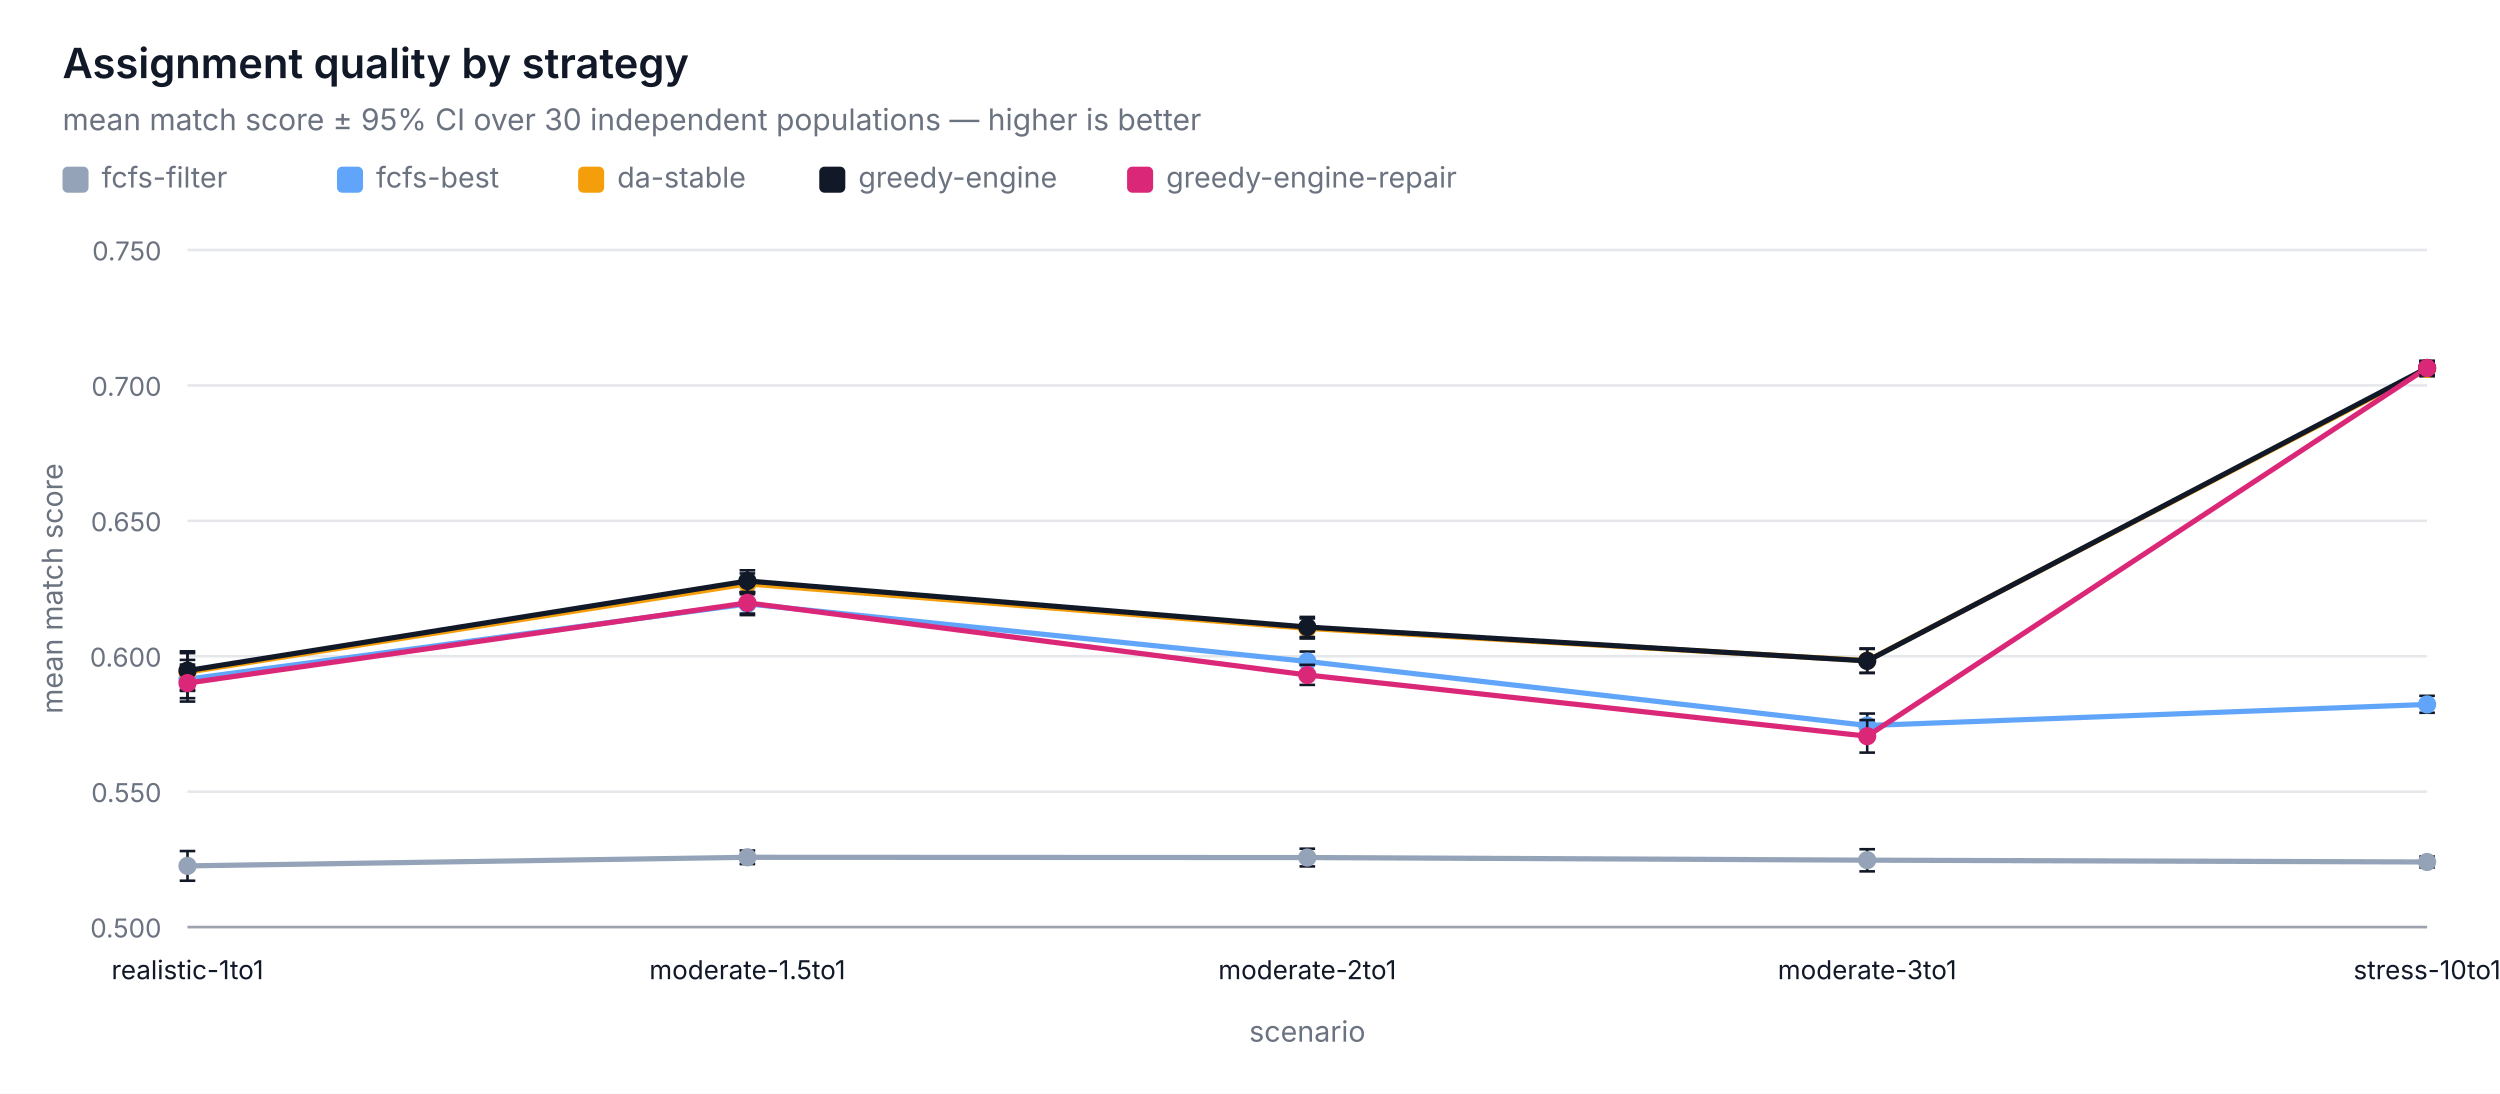
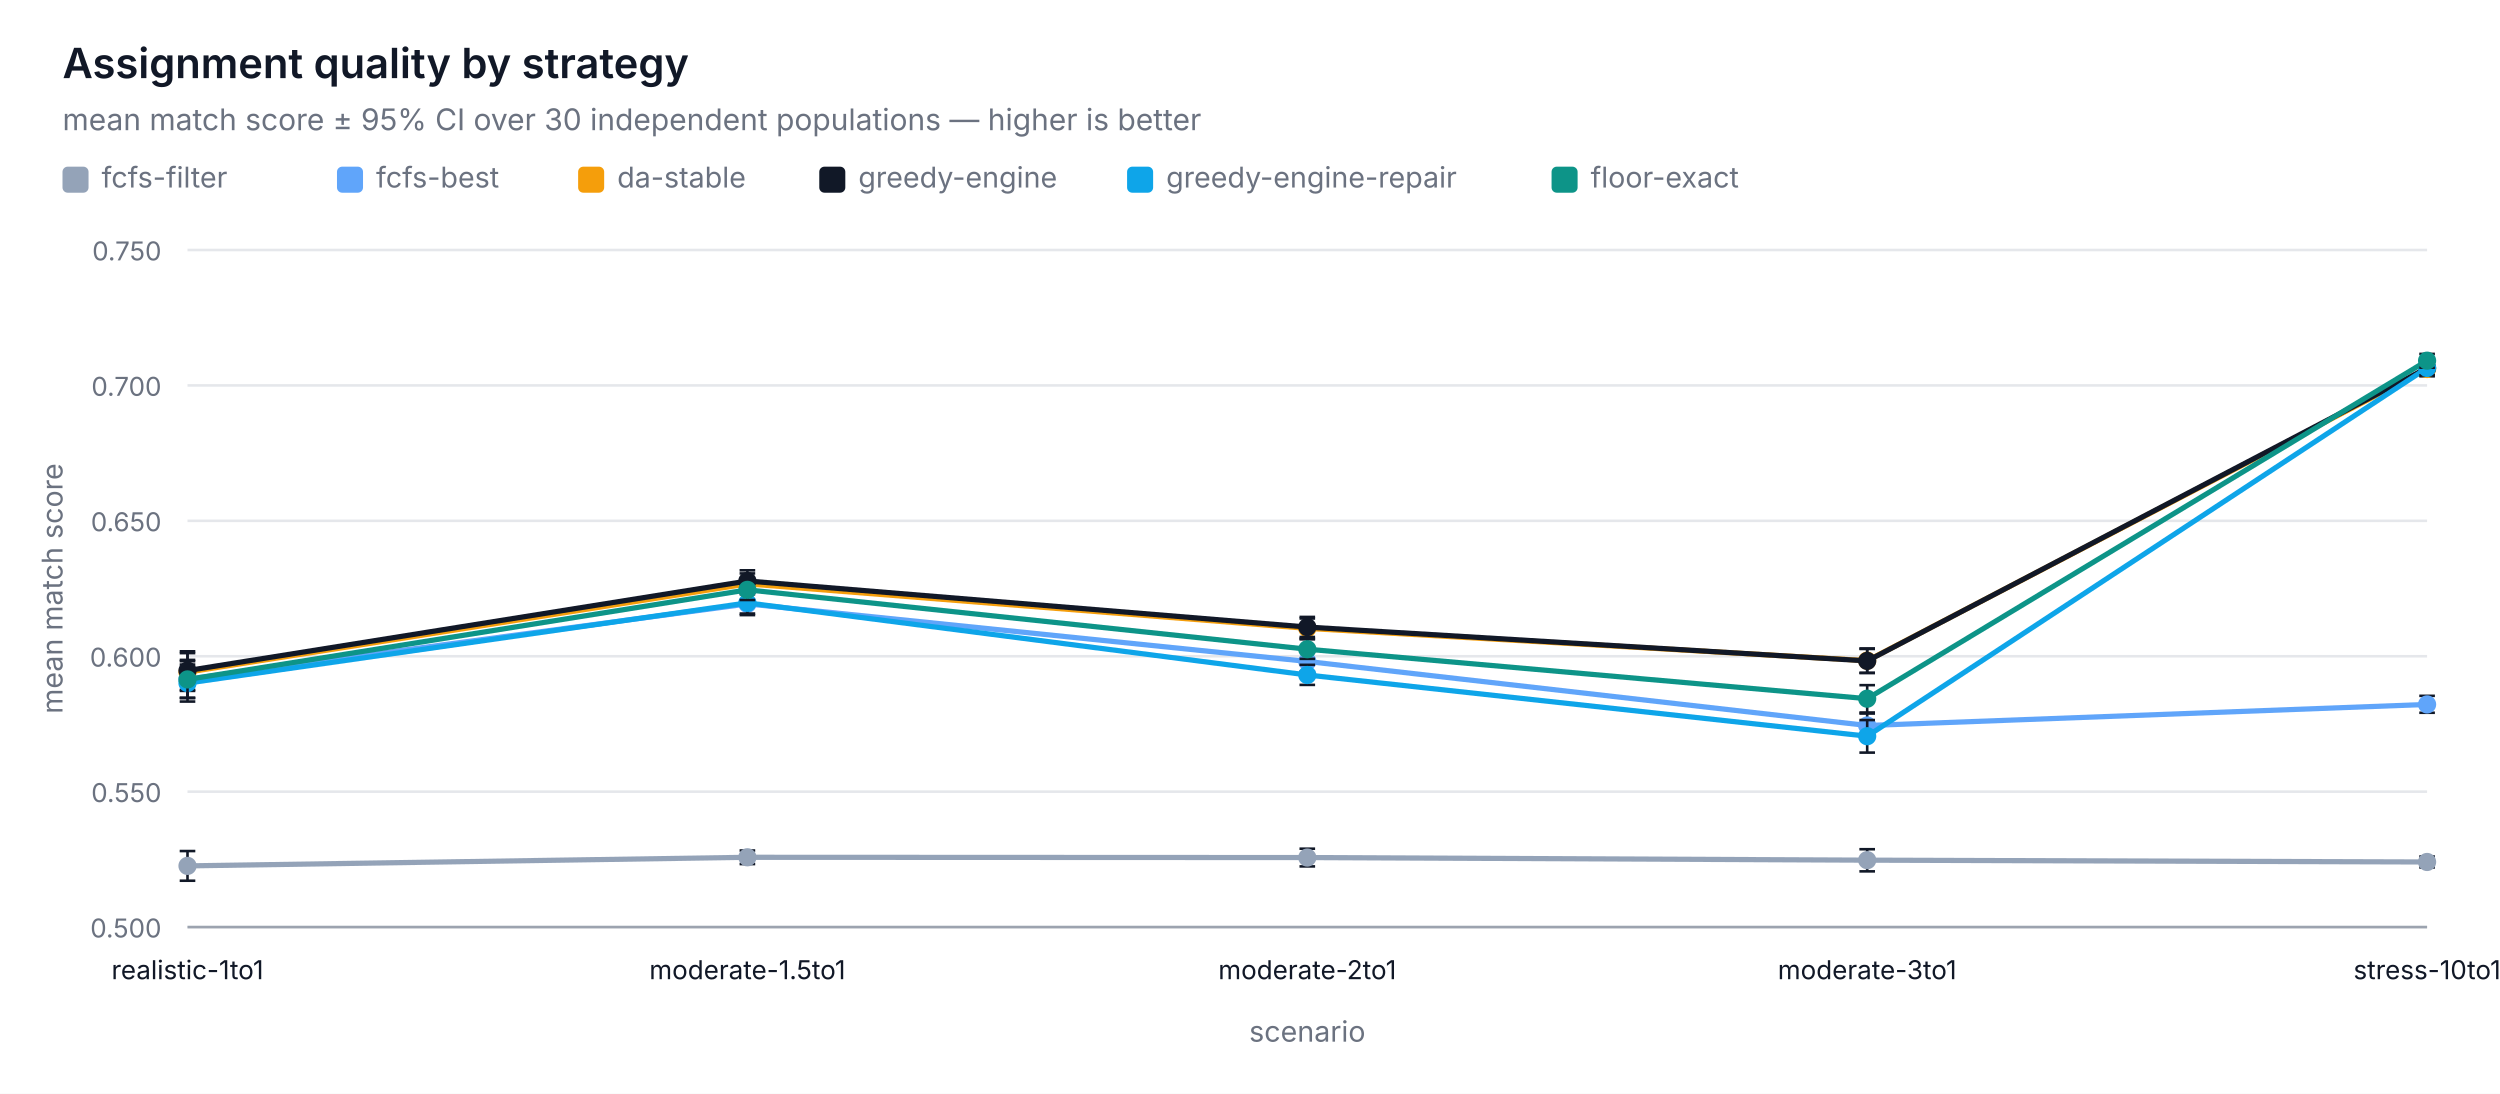
<svg xmlns="http://www.w3.org/2000/svg" width="960" height="420" viewBox="0 0 960 420" role="img" aria-label="Assignment quality by strategy">
  <rect width="960" height="420" fill="#ffffff" />
  <text x="24" y="30" font-family="'Inter', 'Helvetica Neue', Arial, sans-serif" font-size="16" font-weight="600" fill="#111827">Assignment quality by strategy</text>
  <text x="24" y="50" font-family="'Inter', 'Helvetica Neue', Arial, sans-serif" font-size="11.5" fill="#6b7280">mean match score ± 95% CI over 30 independent populations — higher is better</text>
  <rect x="24" y="64" width="10" height="10" rx="2" fill="#94a3b8" />
  <text x="39.0" y="72.0" font-family="'Inter', 'Helvetica Neue', Arial, sans-serif" font-size="11" font-weight="400" fill="#6b7280" text-anchor="start">fcfs-filter</text>
  <rect x="129.4" y="64" width="10" height="10" rx="2" fill="#60a5fa" />
  <text x="144.4" y="72.0" font-family="'Inter', 'Helvetica Neue', Arial, sans-serif" font-size="11" font-weight="400" fill="#6b7280" text-anchor="start">fcfs-best</text>
  <rect x="222" y="64" width="10" height="10" rx="2" fill="#f59e0b" />
  <text x="237.0" y="72.0" font-family="'Inter', 'Helvetica Neue', Arial, sans-serif" font-size="11" font-weight="400" fill="#6b7280" text-anchor="start">da-stable</text>
  <rect x="314.6" y="64" width="10" height="10" rx="2" fill="#111827" />
  <text x="329.6" y="72.0" font-family="'Inter', 'Helvetica Neue', Arial, sans-serif" font-size="11" font-weight="400" fill="#6b7280" text-anchor="start">greedy-engine</text>
-   <rect x="432.8" y="64" width="10" height="10" rx="2" fill="#db2777" />
+   <rect x="432.8" y="64" width="10" height="10" rx="2" fill="#0ea5e9" />
  <text x="447.8" y="72.0" font-family="'Inter', 'Helvetica Neue', Arial, sans-serif" font-size="11" font-weight="400" fill="#6b7280" text-anchor="start">greedy-engine-repair</text>
+   <rect x="595.8" y="64" width="10" height="10" rx="2" fill="#0d9488" />
+   <text x="610.8" y="72.0" font-family="'Inter', 'Helvetica Neue', Arial, sans-serif" font-size="11" font-weight="400" fill="#6b7280" text-anchor="start">floor-exact</text>
  <line x1="72" y1="356.0" x2="932" y2="356.0" stroke="#e5e7eb" stroke-width="1" />
  <text x="62.0" y="360.0" font-family="'Inter', 'Helvetica Neue', Arial, sans-serif" font-size="10" font-weight="400" fill="#6b7280" text-anchor="end">0.500</text>
  <line x1="72" y1="304.0" x2="932" y2="304.0" stroke="#e5e7eb" stroke-width="1" />
  <text x="62.0" y="308.0" font-family="'Inter', 'Helvetica Neue', Arial, sans-serif" font-size="10" font-weight="400" fill="#6b7280" text-anchor="end">0.550</text>
  <line x1="72" y1="252.0" x2="932" y2="252.0" stroke="#e5e7eb" stroke-width="1" />
  <text x="62.0" y="256.0" font-family="'Inter', 'Helvetica Neue', Arial, sans-serif" font-size="10" font-weight="400" fill="#6b7280" text-anchor="end">0.600</text>
  <line x1="72" y1="200.0" x2="932" y2="200.0" stroke="#e5e7eb" stroke-width="1" />
  <text x="62.0" y="204.0" font-family="'Inter', 'Helvetica Neue', Arial, sans-serif" font-size="10" font-weight="400" fill="#6b7280" text-anchor="end">0.650</text>
  <line x1="72" y1="148.0" x2="932" y2="148.0" stroke="#e5e7eb" stroke-width="1" />
  <text x="62.0" y="152.0" font-family="'Inter', 'Helvetica Neue', Arial, sans-serif" font-size="10" font-weight="400" fill="#6b7280" text-anchor="end">0.700</text>
  <line x1="72" y1="96.0" x2="932" y2="96.0" stroke="#e5e7eb" stroke-width="1" />
  <text x="62.0" y="100.0" font-family="'Inter', 'Helvetica Neue', Arial, sans-serif" font-size="10" font-weight="400" fill="#6b7280" text-anchor="end">0.750</text>
  <text x="72.0" y="376.0" font-family="'Inter', 'Helvetica Neue', Arial, sans-serif" font-size="10" font-weight="400" fill="#111827" text-anchor="middle">realistic-1to1</text>
  <text x="287.0" y="376.0" font-family="'Inter', 'Helvetica Neue', Arial, sans-serif" font-size="10" font-weight="400" fill="#111827" text-anchor="middle">moderate-1.5to1</text>
  <text x="502.0" y="376.0" font-family="'Inter', 'Helvetica Neue', Arial, sans-serif" font-size="10" font-weight="400" fill="#111827" text-anchor="middle">moderate-2to1</text>
  <text x="717.0" y="376.0" font-family="'Inter', 'Helvetica Neue', Arial, sans-serif" font-size="10" font-weight="400" fill="#111827" text-anchor="middle">moderate-3to1</text>
  <text x="932.0" y="376.0" font-family="'Inter', 'Helvetica Neue', Arial, sans-serif" font-size="10" font-weight="400" fill="#111827" text-anchor="middle">stress-10to1</text>
  <path d="M72.0,332.5 L287.0,329.2 L502.0,329.3 L717.0,330.3 L932.0,331.0" fill="none" stroke="#94a3b8" stroke-width="2" />
  <line x1="72.0" y1="326.8" x2="72.0" y2="338.2" stroke="#111827" stroke-width="1" />
  <line x1="69.0" y1="326.8" x2="75.0" y2="326.8" stroke="#111827" stroke-width="1" />
  <line x1="69.0" y1="338.2" x2="75.0" y2="338.2" stroke="#111827" stroke-width="1" />
  <line x1="287.0" y1="326.6" x2="287.0" y2="331.8" stroke="#111827" stroke-width="1" />
  <line x1="284.0" y1="326.6" x2="290.0" y2="326.6" stroke="#111827" stroke-width="1" />
  <line x1="284.0" y1="331.8" x2="290.0" y2="331.8" stroke="#111827" stroke-width="1" />
  <line x1="502.0" y1="325.9" x2="502.0" y2="332.7" stroke="#111827" stroke-width="1" />
  <line x1="499.0" y1="325.9" x2="505.0" y2="325.9" stroke="#111827" stroke-width="1" />
  <line x1="499.0" y1="332.7" x2="505.0" y2="332.7" stroke="#111827" stroke-width="1" />
  <line x1="717.0" y1="326.1" x2="717.0" y2="334.6" stroke="#111827" stroke-width="1" />
  <line x1="714.0" y1="326.1" x2="720.0" y2="326.1" stroke="#111827" stroke-width="1" />
  <line x1="714.0" y1="334.6" x2="720.0" y2="334.6" stroke="#111827" stroke-width="1" />
  <line x1="932.0" y1="328.9" x2="932.0" y2="333.1" stroke="#111827" stroke-width="1" />
  <line x1="929.0" y1="328.9" x2="935.0" y2="328.9" stroke="#111827" stroke-width="1" />
  <line x1="929.0" y1="333.1" x2="935.0" y2="333.1" stroke="#111827" stroke-width="1" />
  <circle cx="72.0" cy="332.5" r="3.5" fill="#94a3b8" />
  <circle cx="287.0" cy="329.2" r="3.5" fill="#94a3b8" />
  <circle cx="502.0" cy="329.3" r="3.5" fill="#94a3b8" />
  <circle cx="717.0" cy="330.3" r="3.5" fill="#94a3b8" />
  <circle cx="932.0" cy="331.0" r="3.5" fill="#94a3b8" />
  <path d="M72.0,260.8 L287.0,231.9 L502.0,254.0 L717.0,278.6 L932.0,270.5" fill="none" stroke="#60a5fa" stroke-width="2" />
  <line x1="72.0" y1="253.4" x2="72.0" y2="268.1" stroke="#111827" stroke-width="1" />
  <line x1="69.0" y1="253.4" x2="75.0" y2="253.4" stroke="#111827" stroke-width="1" />
  <line x1="69.0" y1="268.1" x2="75.0" y2="268.1" stroke="#111827" stroke-width="1" />
  <line x1="287.0" y1="227.6" x2="287.0" y2="236.2" stroke="#111827" stroke-width="1" />
  <line x1="284.0" y1="227.6" x2="290.0" y2="227.6" stroke="#111827" stroke-width="1" />
  <line x1="284.0" y1="236.2" x2="290.0" y2="236.2" stroke="#111827" stroke-width="1" />
  <line x1="502.0" y1="250.2" x2="502.0" y2="257.9" stroke="#111827" stroke-width="1" />
  <line x1="499.0" y1="250.2" x2="505.0" y2="250.2" stroke="#111827" stroke-width="1" />
  <line x1="499.0" y1="257.9" x2="505.0" y2="257.9" stroke="#111827" stroke-width="1" />
  <line x1="717.0" y1="274.0" x2="717.0" y2="283.2" stroke="#111827" stroke-width="1" />
  <line x1="714.0" y1="274.0" x2="720.0" y2="274.0" stroke="#111827" stroke-width="1" />
  <line x1="714.0" y1="283.2" x2="720.0" y2="283.2" stroke="#111827" stroke-width="1" />
  <line x1="932.0" y1="267.2" x2="932.0" y2="273.7" stroke="#111827" stroke-width="1" />
  <line x1="929.0" y1="267.2" x2="935.0" y2="267.2" stroke="#111827" stroke-width="1" />
  <line x1="929.0" y1="273.7" x2="935.0" y2="273.7" stroke="#111827" stroke-width="1" />
  <circle cx="72.0" cy="260.8" r="3.5" fill="#60a5fa" />
  <circle cx="287.0" cy="231.9" r="3.5" fill="#60a5fa" />
  <circle cx="502.0" cy="254.0" r="3.5" fill="#60a5fa" />
  <circle cx="717.0" cy="278.6" r="3.5" fill="#60a5fa" />
  <circle cx="932.0" cy="270.5" r="3.5" fill="#60a5fa" />
  <path d="M72.0,258.1 L287.0,224.2 L502.0,241.3 L717.0,253.7 L932.0,141.7" fill="none" stroke="#f59e0b" stroke-width="2" />
  <line x1="72.0" y1="250.8" x2="72.0" y2="265.3" stroke="#111827" stroke-width="1" />
  <line x1="69.0" y1="250.8" x2="75.0" y2="250.8" stroke="#111827" stroke-width="1" />
  <line x1="69.0" y1="265.3" x2="75.0" y2="265.3" stroke="#111827" stroke-width="1" />
  <line x1="287.0" y1="220.2" x2="287.0" y2="228.2" stroke="#111827" stroke-width="1" />
  <line x1="284.0" y1="220.2" x2="290.0" y2="220.2" stroke="#111827" stroke-width="1" />
  <line x1="284.0" y1="228.2" x2="290.0" y2="228.2" stroke="#111827" stroke-width="1" />
  <line x1="502.0" y1="237.5" x2="502.0" y2="245.2" stroke="#111827" stroke-width="1" />
  <line x1="499.0" y1="237.5" x2="505.0" y2="237.5" stroke="#111827" stroke-width="1" />
  <line x1="499.0" y1="245.2" x2="505.0" y2="245.2" stroke="#111827" stroke-width="1" />
  <line x1="717.0" y1="249.0" x2="717.0" y2="258.4" stroke="#111827" stroke-width="1" />
  <line x1="714.0" y1="249.0" x2="720.0" y2="249.0" stroke="#111827" stroke-width="1" />
  <line x1="714.0" y1="258.4" x2="720.0" y2="258.4" stroke="#111827" stroke-width="1" />
  <line x1="932.0" y1="138.9" x2="932.0" y2="144.5" stroke="#111827" stroke-width="1" />
  <line x1="929.0" y1="138.9" x2="935.0" y2="138.9" stroke="#111827" stroke-width="1" />
  <line x1="929.0" y1="144.5" x2="935.0" y2="144.5" stroke="#111827" stroke-width="1" />
  <circle cx="72.0" cy="258.1" r="3.5" fill="#f59e0b" />
  <circle cx="287.0" cy="224.2" r="3.5" fill="#f59e0b" />
  <circle cx="502.0" cy="241.3" r="3.5" fill="#f59e0b" />
  <circle cx="717.0" cy="253.7" r="3.5" fill="#f59e0b" />
  <circle cx="932.0" cy="141.7" r="3.5" fill="#f59e0b" />
  <path d="M72.0,257.5 L287.0,223.1 L502.0,240.8 L717.0,253.8 L932.0,141.3" fill="none" stroke="#111827" stroke-width="2" />
  <line x1="72.0" y1="250.1" x2="72.0" y2="264.9" stroke="#111827" stroke-width="1" />
  <line x1="69.0" y1="250.1" x2="75.0" y2="250.1" stroke="#111827" stroke-width="1" />
  <line x1="69.0" y1="264.9" x2="75.0" y2="264.9" stroke="#111827" stroke-width="1" />
  <line x1="287.0" y1="219.0" x2="287.0" y2="227.3" stroke="#111827" stroke-width="1" />
  <line x1="284.0" y1="219.0" x2="290.0" y2="219.0" stroke="#111827" stroke-width="1" />
  <line x1="284.0" y1="227.3" x2="290.0" y2="227.3" stroke="#111827" stroke-width="1" />
  <line x1="502.0" y1="236.9" x2="502.0" y2="244.6" stroke="#111827" stroke-width="1" />
  <line x1="499.0" y1="236.9" x2="505.0" y2="236.9" stroke="#111827" stroke-width="1" />
  <line x1="499.0" y1="244.6" x2="505.0" y2="244.6" stroke="#111827" stroke-width="1" />
  <line x1="717.0" y1="249.2" x2="717.0" y2="258.4" stroke="#111827" stroke-width="1" />
  <line x1="714.0" y1="249.2" x2="720.0" y2="249.2" stroke="#111827" stroke-width="1" />
  <line x1="714.0" y1="258.4" x2="720.0" y2="258.4" stroke="#111827" stroke-width="1" />
  <line x1="932.0" y1="138.6" x2="932.0" y2="144.1" stroke="#111827" stroke-width="1" />
  <line x1="929.0" y1="138.6" x2="935.0" y2="138.6" stroke="#111827" stroke-width="1" />
  <line x1="929.0" y1="144.1" x2="935.0" y2="144.1" stroke="#111827" stroke-width="1" />
  <circle cx="72.0" cy="257.5" r="3.5" fill="#111827" />
  <circle cx="287.0" cy="223.1" r="3.5" fill="#111827" />
  <circle cx="502.0" cy="240.8" r="3.5" fill="#111827" />
  <circle cx="717.0" cy="253.8" r="3.5" fill="#111827" />
  <circle cx="932.0" cy="141.3" r="3.5" fill="#111827" />
-   <path d="M72.0,262.3 L287.0,231.5 L502.0,259.2 L717.0,282.7 L932.0,141.3" fill="none" stroke="#db2777" stroke-width="2" />
+   <path d="M72.0,262.3 L287.0,231.5 L502.0,259.2 L717.0,282.7 L932.0,141.3" fill="none" stroke="#0ea5e9" stroke-width="2" />
  <line x1="72.0" y1="255.2" x2="72.0" y2="269.4" stroke="#111827" stroke-width="1" />
  <line x1="69.0" y1="255.2" x2="75.0" y2="255.2" stroke="#111827" stroke-width="1" />
  <line x1="69.0" y1="269.4" x2="75.0" y2="269.4" stroke="#111827" stroke-width="1" />
  <line x1="287.0" y1="227.4" x2="287.0" y2="235.6" stroke="#111827" stroke-width="1" />
  <line x1="284.0" y1="227.4" x2="290.0" y2="227.4" stroke="#111827" stroke-width="1" />
  <line x1="284.0" y1="235.6" x2="290.0" y2="235.6" stroke="#111827" stroke-width="1" />
  <line x1="502.0" y1="255.3" x2="502.0" y2="263.0" stroke="#111827" stroke-width="1" />
  <line x1="499.0" y1="255.3" x2="505.0" y2="255.3" stroke="#111827" stroke-width="1" />
  <line x1="499.0" y1="263.0" x2="505.0" y2="263.0" stroke="#111827" stroke-width="1" />
  <line x1="717.0" y1="276.5" x2="717.0" y2="289.0" stroke="#111827" stroke-width="1" />
  <line x1="714.0" y1="276.5" x2="720.0" y2="276.5" stroke="#111827" stroke-width="1" />
  <line x1="714.0" y1="289.0" x2="720.0" y2="289.0" stroke="#111827" stroke-width="1" />
  <line x1="932.0" y1="138.6" x2="932.0" y2="144.1" stroke="#111827" stroke-width="1" />
  <line x1="929.0" y1="138.6" x2="935.0" y2="138.6" stroke="#111827" stroke-width="1" />
  <line x1="929.0" y1="144.1" x2="935.0" y2="144.1" stroke="#111827" stroke-width="1" />
-   <circle cx="72.0" cy="262.3" r="3.5" fill="#db2777" />
-   <circle cx="287.0" cy="231.5" r="3.5" fill="#db2777" />
-   <circle cx="502.0" cy="259.2" r="3.5" fill="#db2777" />
-   <circle cx="717.0" cy="282.7" r="3.5" fill="#db2777" />
-   <circle cx="932.0" cy="141.3" r="3.5" fill="#db2777" />
+   <circle cx="72.0" cy="262.3" r="3.5" fill="#0ea5e9" />
+   <circle cx="287.0" cy="231.5" r="3.5" fill="#0ea5e9" />
+   <circle cx="502.0" cy="259.2" r="3.5" fill="#0ea5e9" />
+   <circle cx="717.0" cy="282.7" r="3.5" fill="#0ea5e9" />
+   <circle cx="932.0" cy="141.3" r="3.5" fill="#0ea5e9" />
+   <path d="M72.0,260.9 L287.0,226.5 L502.0,249.3 L717.0,268.3 L932.0,138.5" fill="none" stroke="#0d9488" stroke-width="2" />
+   <line x1="72.0" y1="253.9" x2="72.0" y2="267.9" stroke="#111827" stroke-width="1" />
+   <line x1="69.0" y1="253.9" x2="75.0" y2="253.9" stroke="#111827" stroke-width="1" />
+   <line x1="69.0" y1="267.9" x2="75.0" y2="267.9" stroke="#111827" stroke-width="1" />
+   <line x1="287.0" y1="222.7" x2="287.0" y2="230.4" stroke="#111827" stroke-width="1" />
+   <line x1="284.0" y1="222.7" x2="290.0" y2="222.7" stroke="#111827" stroke-width="1" />
+   <line x1="284.0" y1="230.4" x2="290.0" y2="230.4" stroke="#111827" stroke-width="1" />
+   <line x1="502.0" y1="245.5" x2="502.0" y2="253.0" stroke="#111827" stroke-width="1" />
+   <line x1="499.0" y1="245.5" x2="505.0" y2="245.5" stroke="#111827" stroke-width="1" />
+   <line x1="499.0" y1="253.0" x2="505.0" y2="253.0" stroke="#111827" stroke-width="1" />
+   <line x1="717.0" y1="263.1" x2="717.0" y2="273.6" stroke="#111827" stroke-width="1" />
+   <line x1="714.0" y1="263.1" x2="720.0" y2="263.1" stroke="#111827" stroke-width="1" />
+   <line x1="714.0" y1="273.6" x2="720.0" y2="273.6" stroke="#111827" stroke-width="1" />
+   <line x1="932.0" y1="135.9" x2="932.0" y2="141.2" stroke="#111827" stroke-width="1" />
+   <line x1="929.0" y1="135.9" x2="935.0" y2="135.9" stroke="#111827" stroke-width="1" />
+   <line x1="929.0" y1="141.2" x2="935.0" y2="141.2" stroke="#111827" stroke-width="1" />
+   <circle cx="72.0" cy="260.9" r="3.5" fill="#0d9488" />
+   <circle cx="287.0" cy="226.5" r="3.5" fill="#0d9488" />
+   <circle cx="502.0" cy="249.3" r="3.5" fill="#0d9488" />
+   <circle cx="717.0" cy="268.3" r="3.5" fill="#0d9488" />
+   <circle cx="932.0" cy="138.5" r="3.5" fill="#0d9488" />
  <line x1="72" y1="356" x2="932" y2="356" stroke="#9ca3af" stroke-width="1" />
  <text x="502.0" y="400.0" font-family="'Inter', 'Helvetica Neue', Arial, sans-serif" font-size="11" font-weight="400" fill="#6b7280" text-anchor="middle">scenario</text>
  <text transform="rotate(-90 24 226)" x="24.0" y="226.0" font-family="'Inter', 'Helvetica Neue', Arial, sans-serif" font-size="11" font-weight="400" fill="#6b7280" text-anchor="middle">mean match score</text>
</svg>
